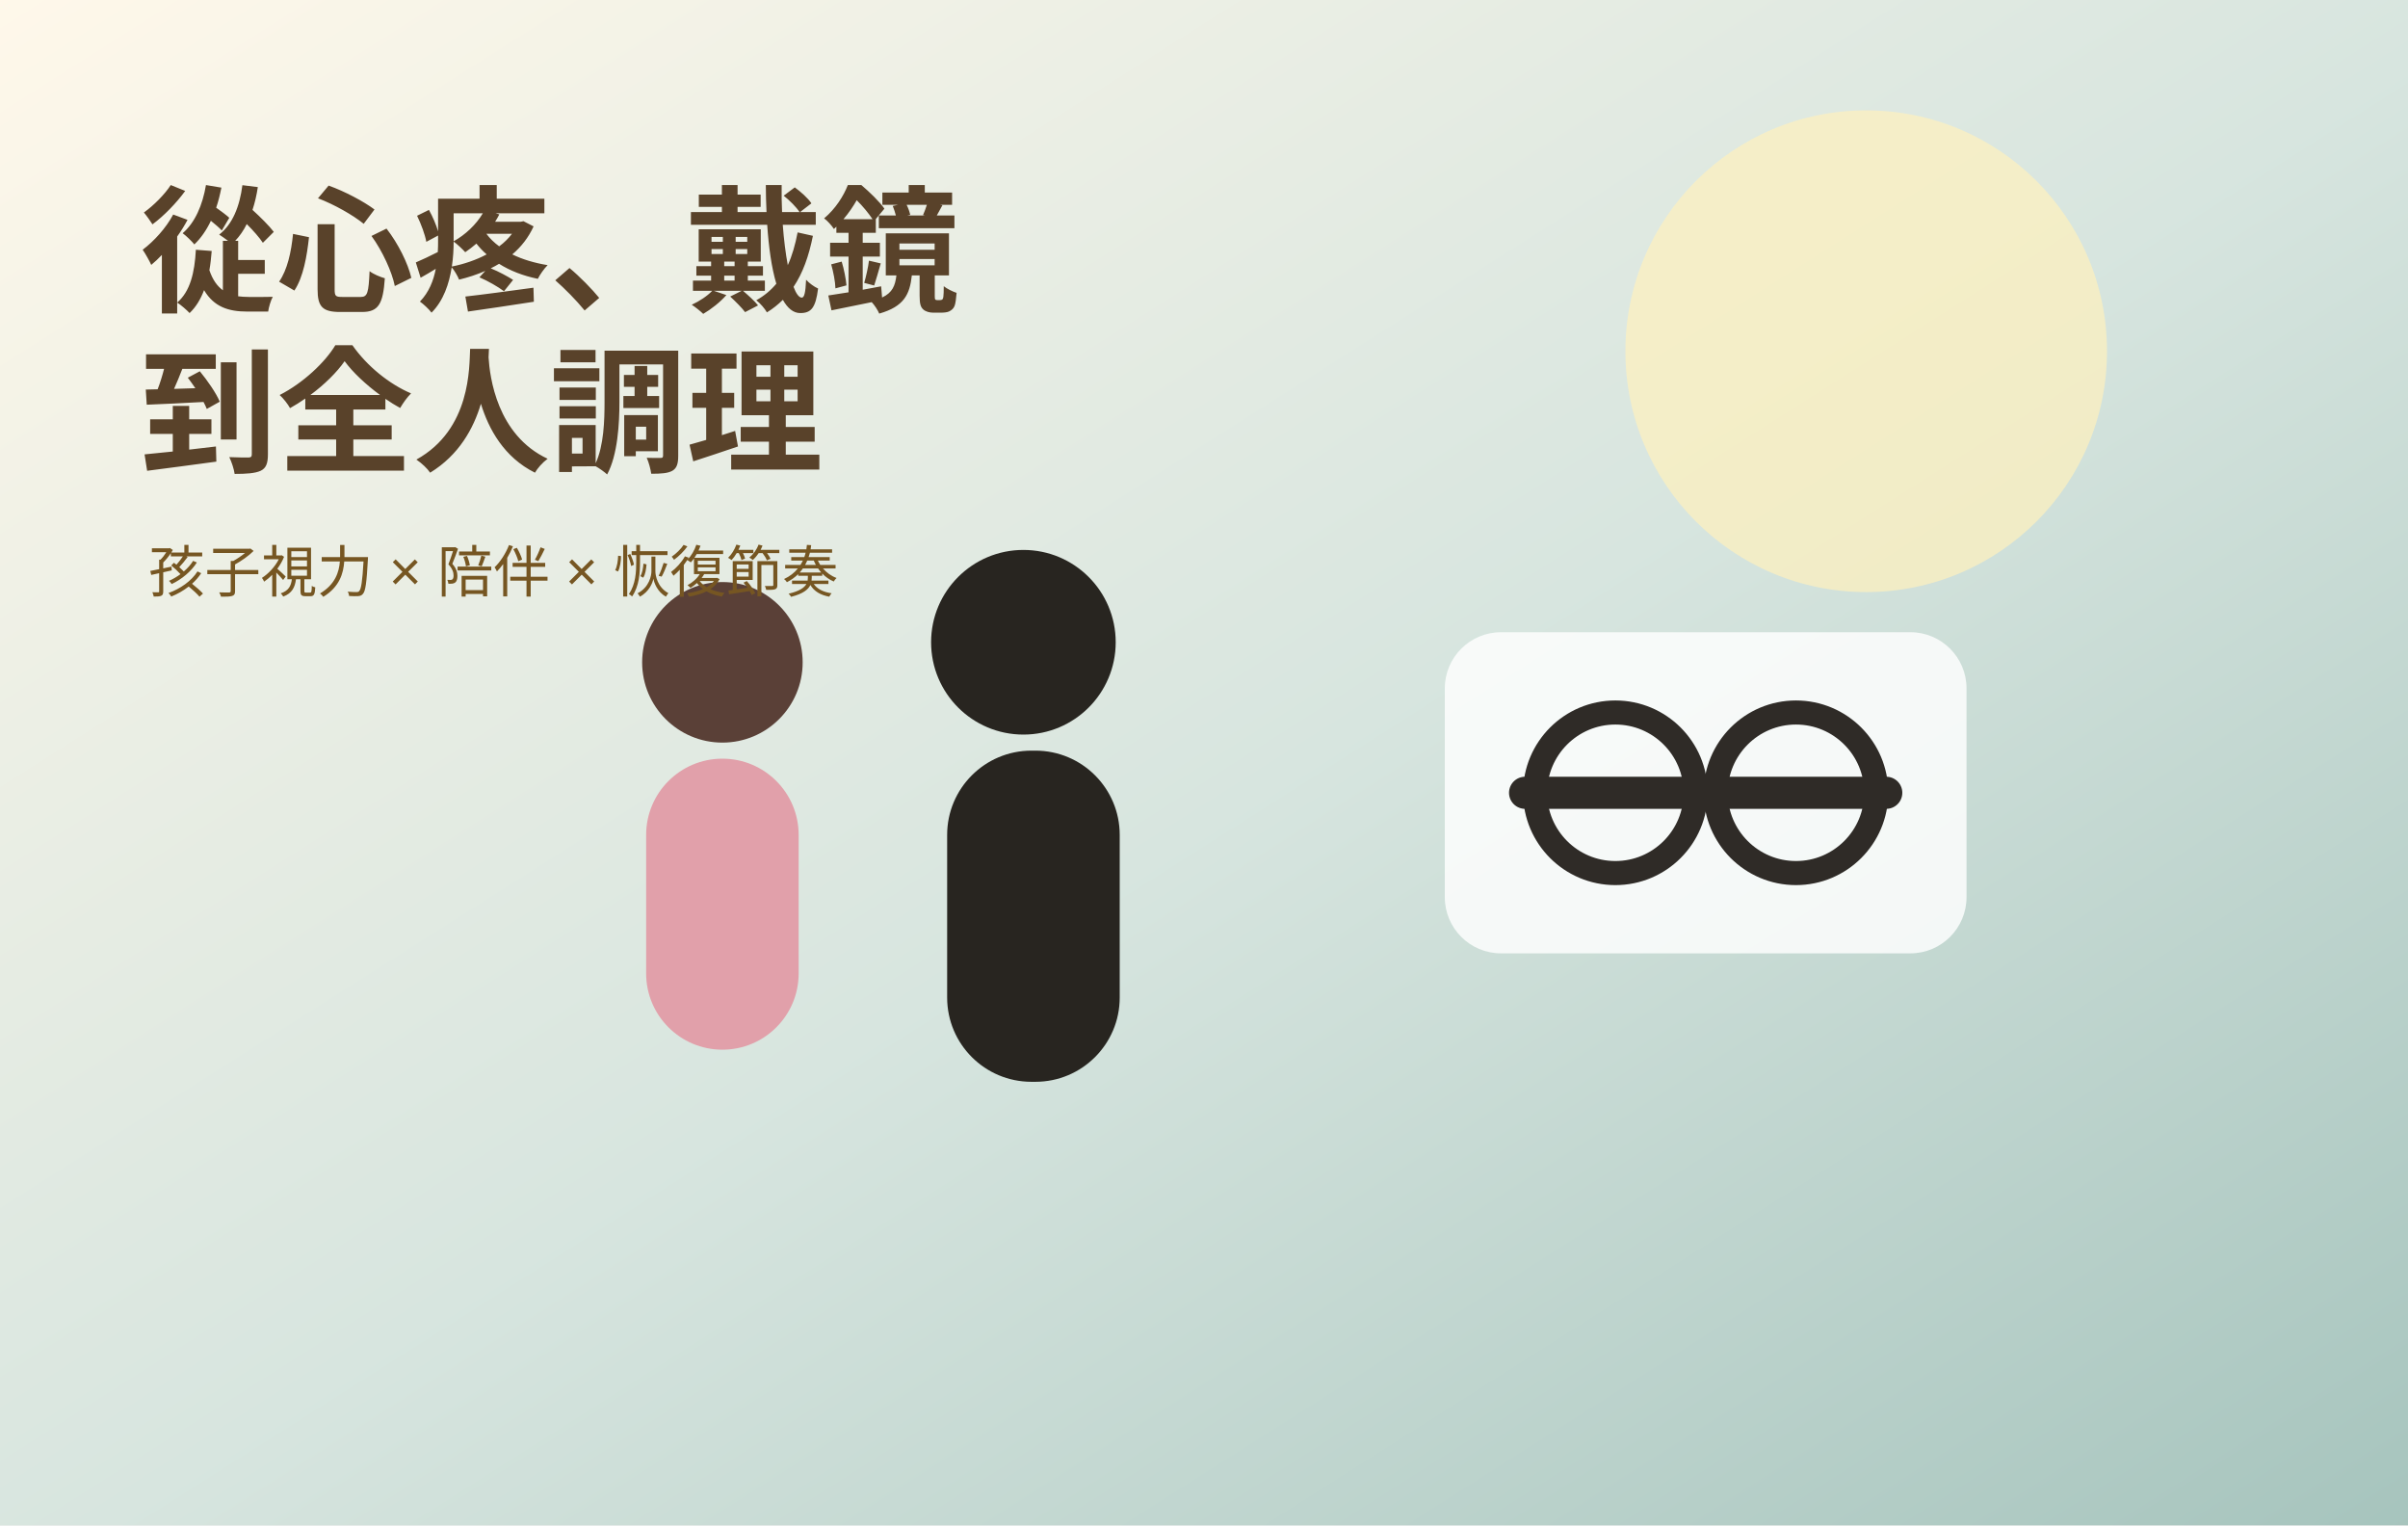
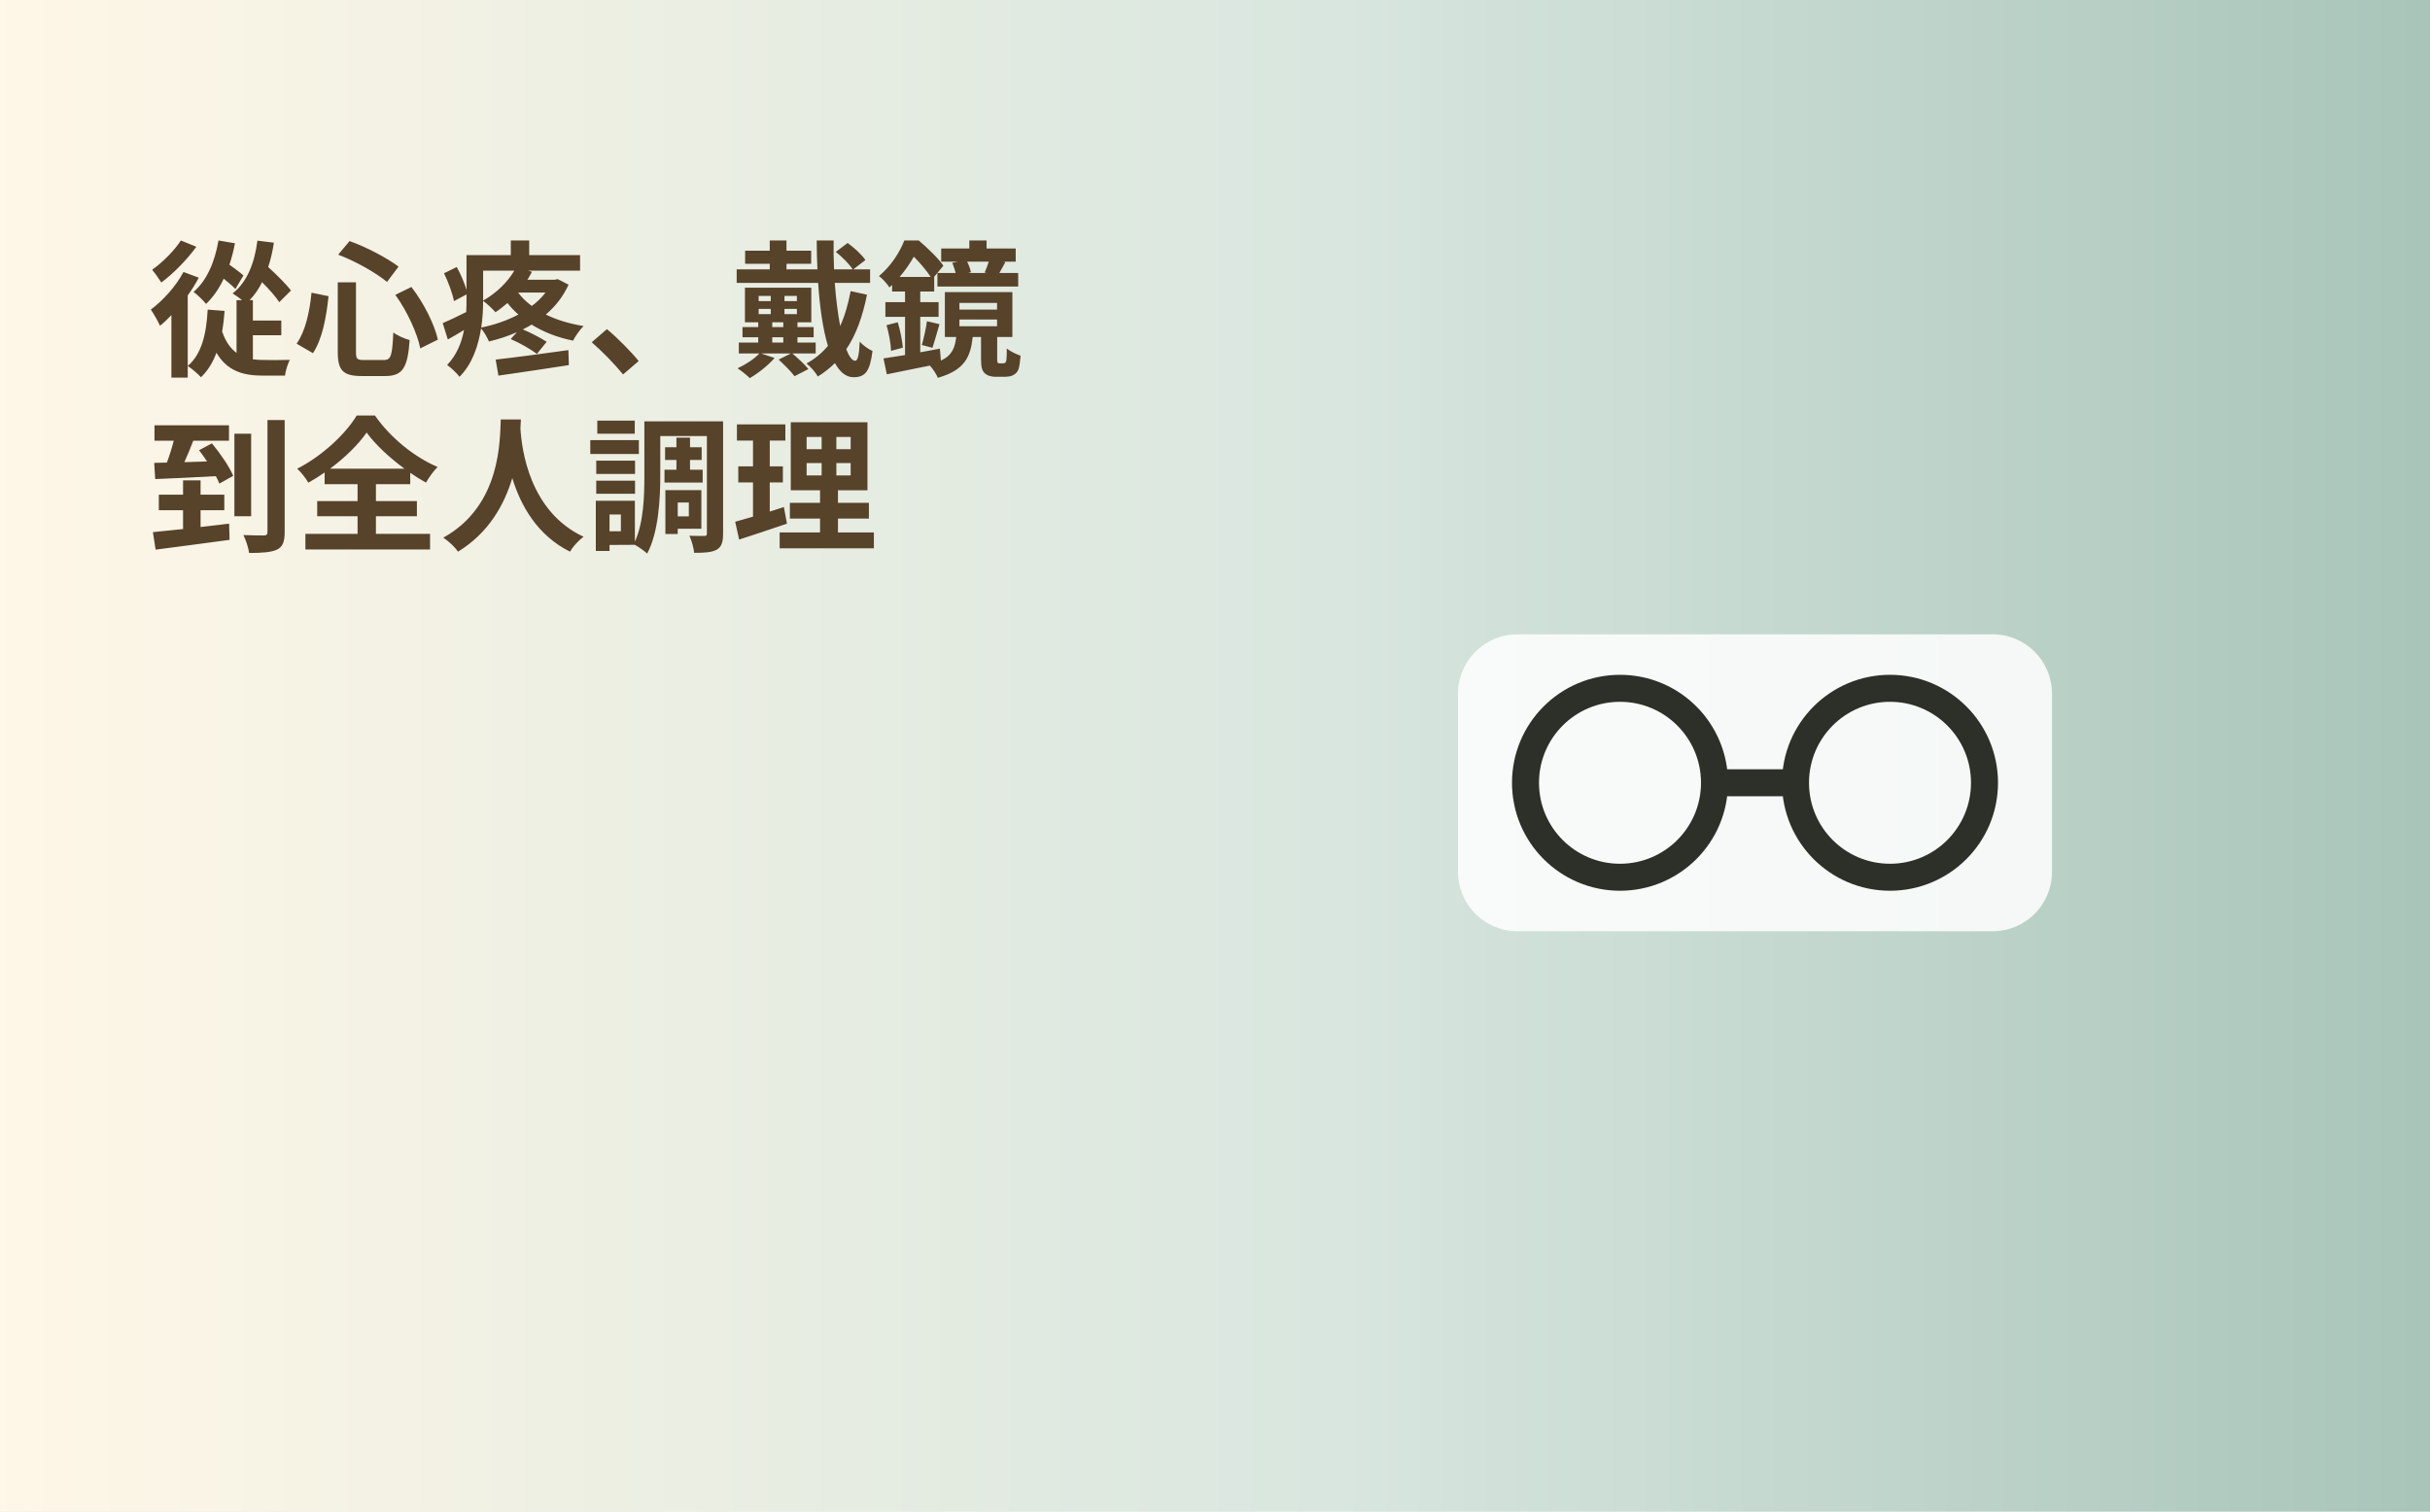
- <svg xmlns="http://www.w3.org/2000/svg" width="1200" height="760" viewBox="0 0 1200 760">
+ <svg xmlns="http://www.w3.org/2000/svg" width="900" height="560">
  <defs>
-     <linearGradient id="g" x1="0" x2="1" y1="0" y2="1">
-       <stop stop-color="#fff8ea" />
-       <stop offset=".52" stop-color="#d7e5df" />
-       <stop offset="1" stop-color="#a6c4bd" />
+     <linearGradient id="g" x1="0" x2="1">
+       <stop stop-color="#fff7e7" />
+       <stop offset=".55" stop-color="#d8e6df" />
+       <stop offset="1" stop-color="#a8c4b9" />
    </linearGradient>
  </defs>
-   <rect width="1200" height="760" fill="url(#g)" />
-   <circle cx="930" cy="175" r="120" fill="#fff1bd" opacity=".7" />
-   <rect x="720" y="315" width="260" height="160" rx="28" fill="#fff" opacity=".82" />
-   <path d="M760 395 H940" stroke="#2f2b27" stroke-width="16" stroke-linecap="round" />
-   <circle cx="805" cy="395" r="40" fill="none" stroke="#2f2b27" stroke-width="12" />
-   <circle cx="895" cy="395" r="40" fill="none" stroke="#2f2b27" stroke-width="12" />
-   <circle cx="360" cy="330" r="40" fill="#5a4037" />
-   <rect x="322" y="378" width="76" height="145" rx="38" fill="#e1a0aa" />
-   <circle cx="510" cy="320" r="46" fill="#282520" />
-   <rect x="472" y="374" width="86" height="165" rx="42" fill="#282520" />
-   <text x="70" y="150" font-family="Georgia" font-size="68" font-weight="700" fill="#59422a">從心疼、戴鏡</text>
-   <text x="70" y="230" font-family="Georgia" font-size="68" font-weight="700" fill="#59422a">到全人調理</text>
-   <text x="74" y="295" font-family="Arial" font-size="28" fill="#765622">孩子視力 × 陪伴 × 恢復節奏</text>
+   <rect width="900" height="560" fill="url(#g)" />
+   <rect x="540" y="235" width="220" height="110" rx="22" fill="#fff" opacity=".85" />
+   <circle cx="600" cy="290" r="35" fill="none" stroke="#2d3028" stroke-width="10" />
+   <circle cx="700" cy="290" r="35" fill="none" stroke="#2d3028" stroke-width="10" />
+   <path d="M635 290 H665" stroke="#2d3028" stroke-width="10" />
+   <text x="55" y="135" font-family="Georgia" font-size="54" font-weight="700" fill="#57422a">從心疼、戴鏡</text>
+   <text x="55" y="200" font-family="Georgia" font-size="54" font-weight="700" fill="#57422a">到全人調理</text>
</svg>
